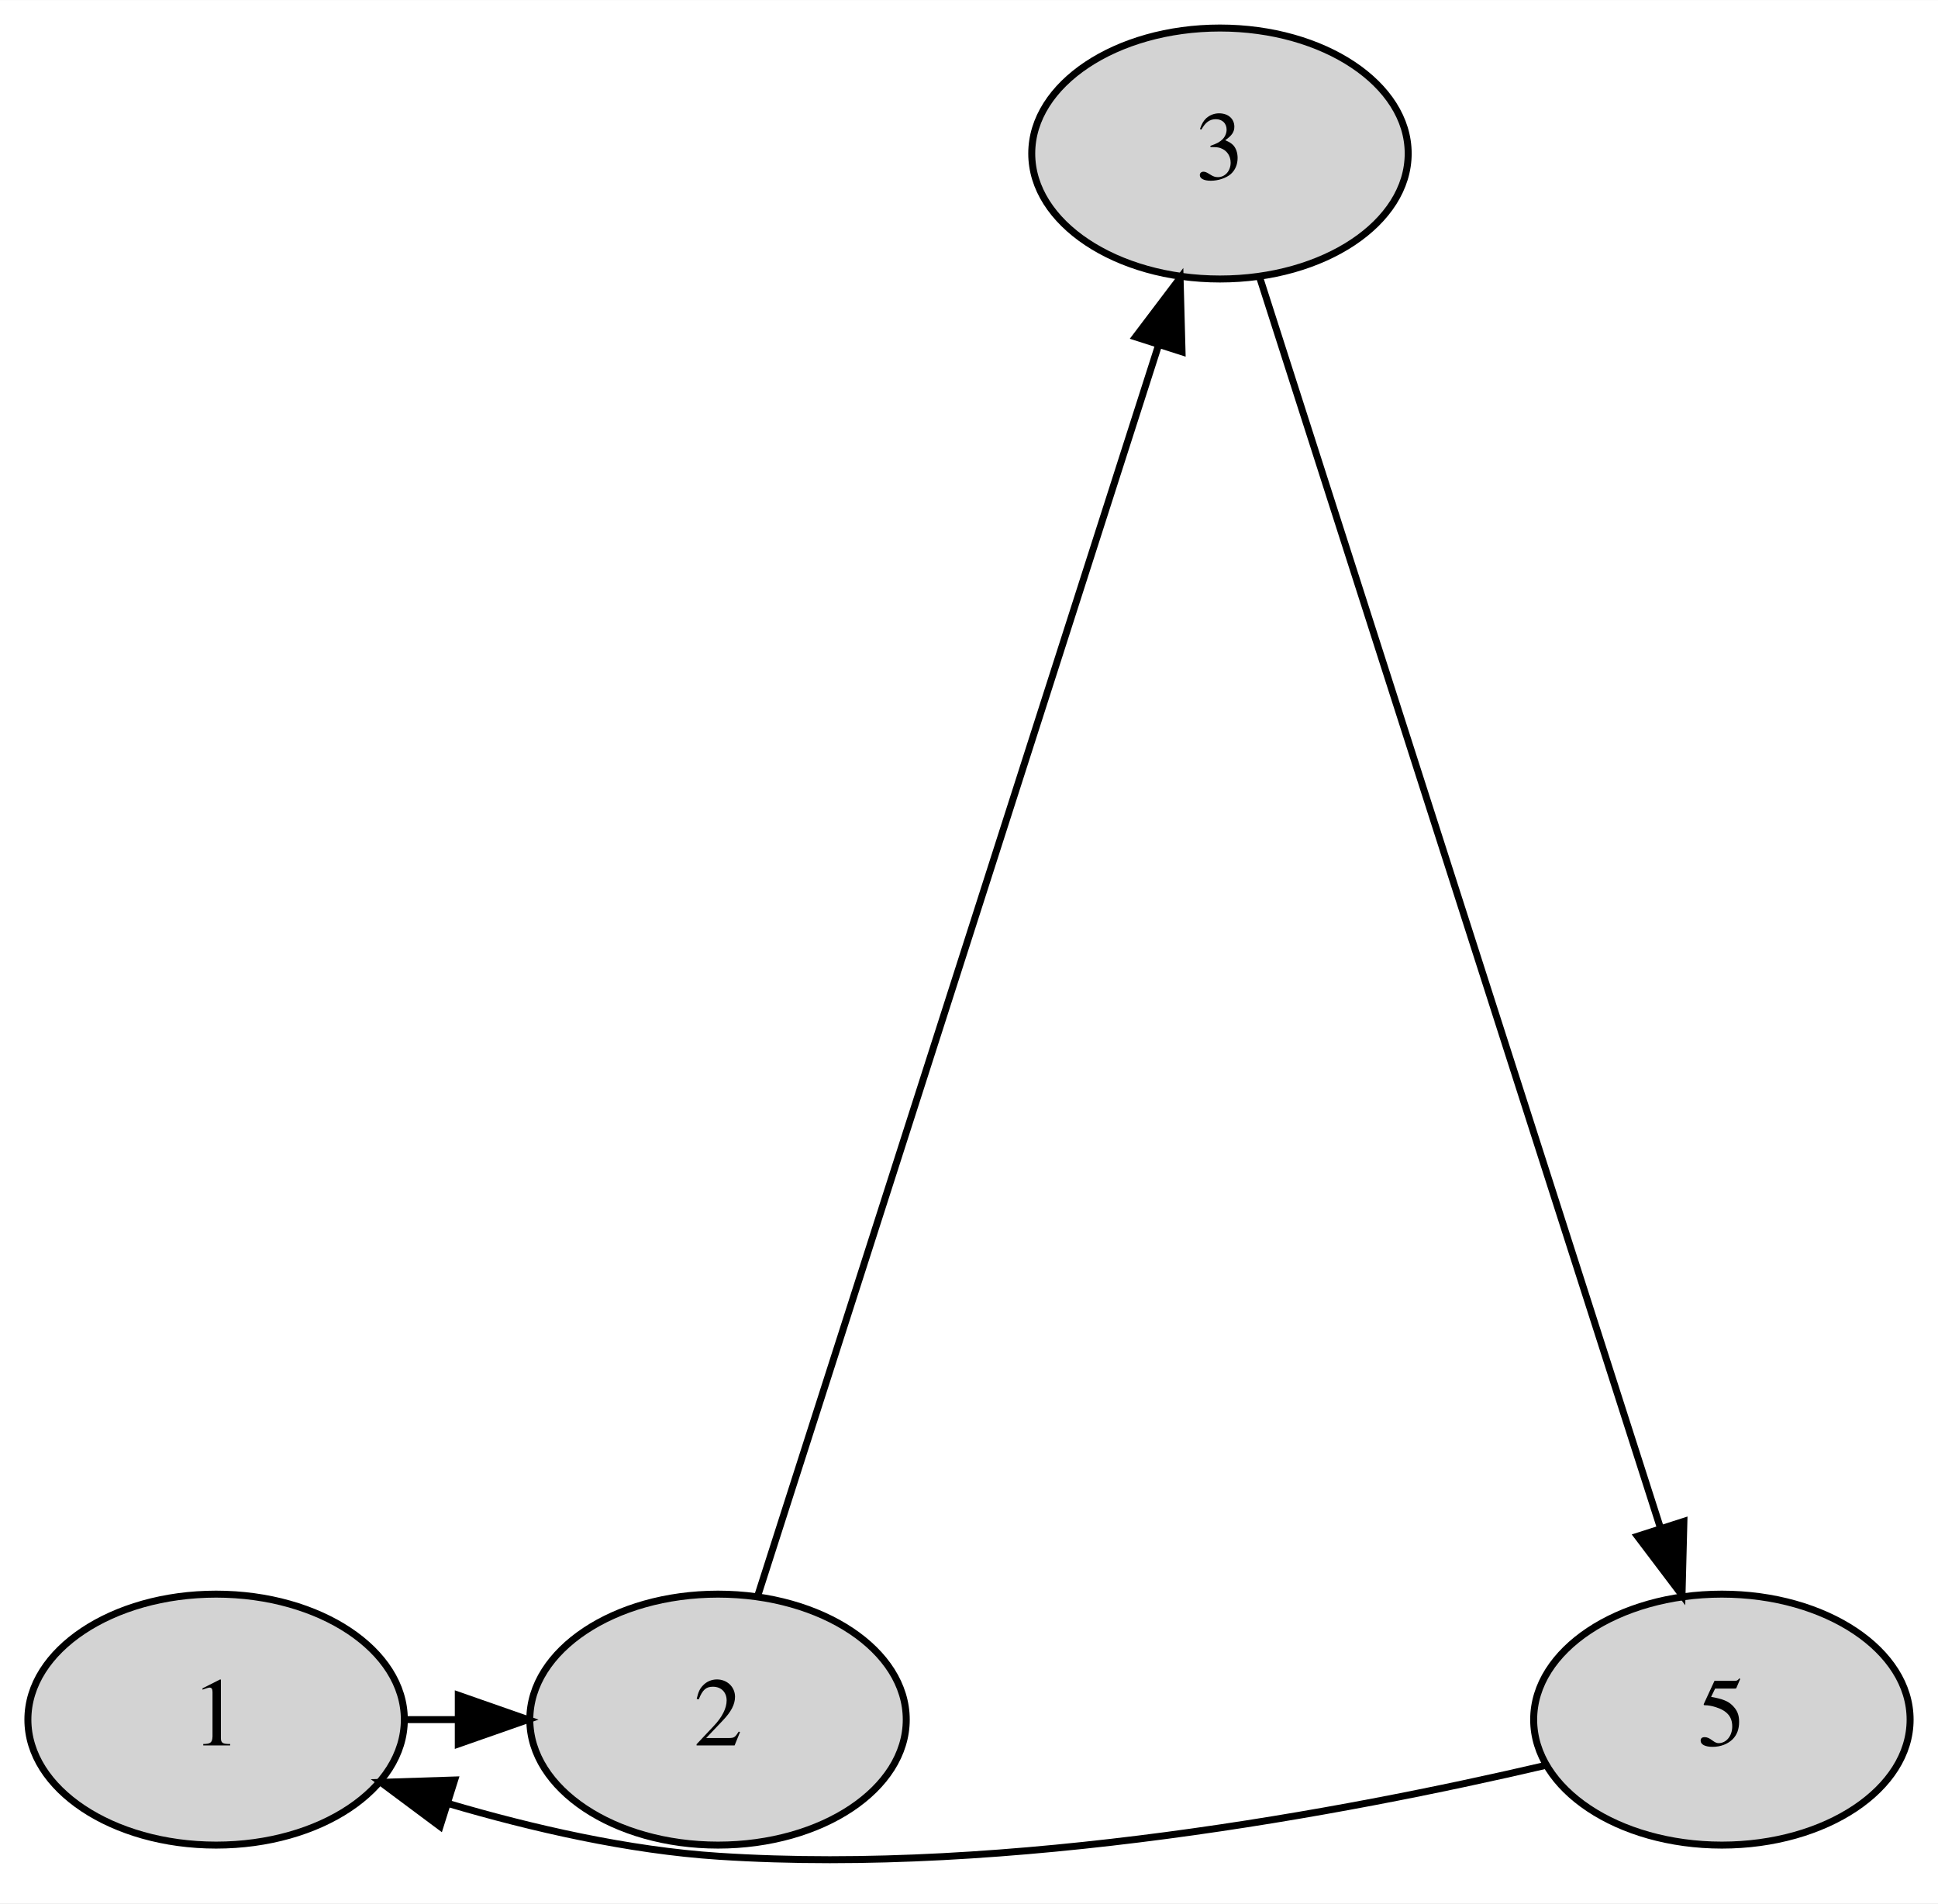
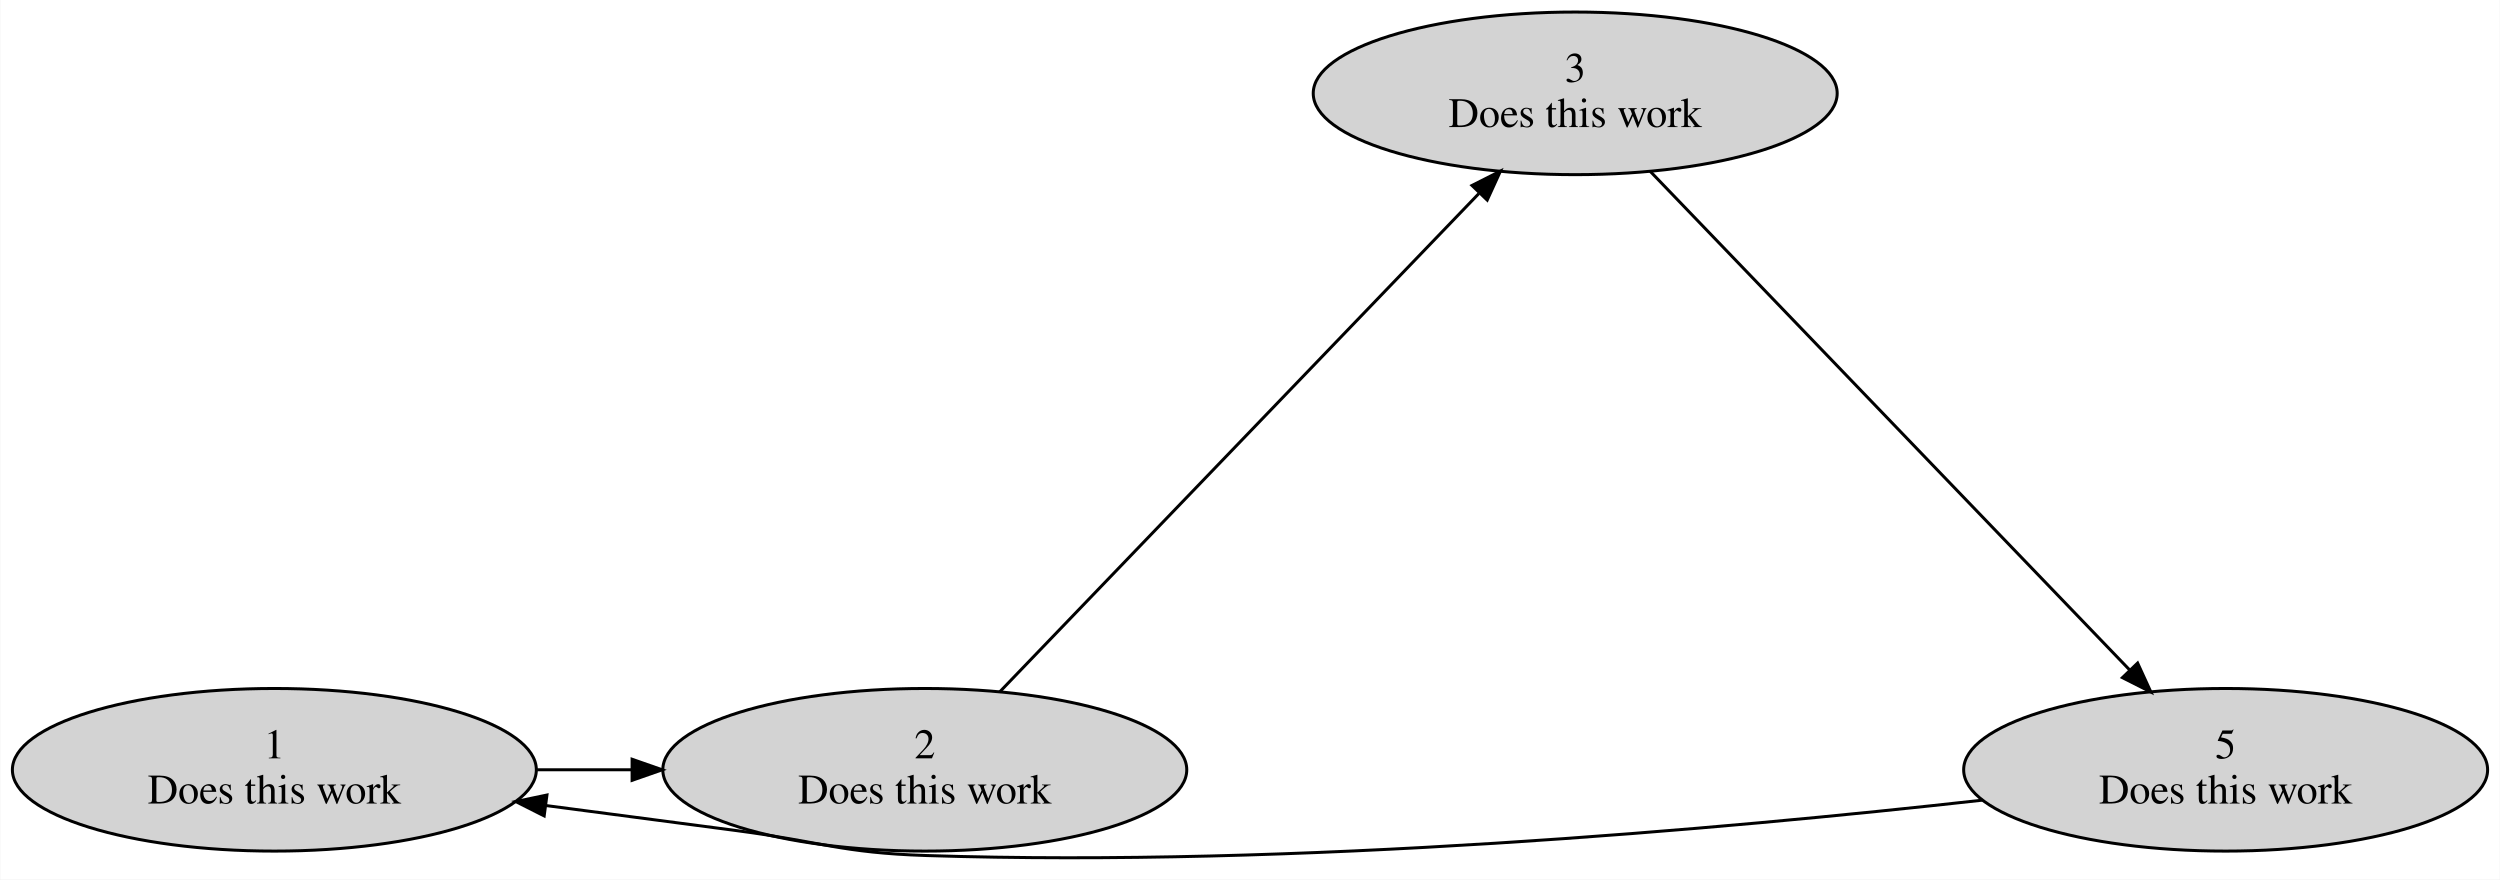
- <svg xmlns="http://www.w3.org/2000/svg" width="278pt" height="273pt" viewBox="0.00 0.00 278.00 272.96">
-   <g id="graph0" class="graph" transform="scale(1 1) rotate(0) translate(4 268.96)">
-     <polygon fill="white" stroke="transparent" points="-4,4 -4,-268.96 274,-268.96 274,4 -4,4" />
+ <svg xmlns="http://www.w3.org/2000/svg" width="830pt" height="292pt" viewBox="0.00 0.00 830.00 292.08">
+   <g id="graph0" class="graph" transform="scale(1 1) rotate(0) translate(4 288.08)">
+     <polygon fill="white" stroke="transparent" points="-4,4 -4,-288.08 826,-288.08 826,4 -4,4" />
    <g id="node1" class="node">
-       <ellipse fill="lightgrey" stroke="black" cx="27" cy="-22.32" rx="27" ry="18" />
-       <text text-anchor="middle" x="27" y="-18.62" font-family="Times,serif" font-size="14.00">1</text>
+       <ellipse fill="lightgrey" stroke="black" cx="87" cy="-32.44" rx="87" ry="27" />
+       <text text-anchor="middle" x="87" y="-36.24" font-family="Times,serif" font-size="14.00">1</text>
+       <text text-anchor="middle" x="87" y="-21.24" font-family="Times,serif" font-size="14.00">Does this work</text>
    </g>
    <g id="node2" class="node">
-       <ellipse fill="lightgrey" stroke="black" cx="99" cy="-22.32" rx="27" ry="18" />
-       <text text-anchor="middle" x="99" y="-18.62" font-family="Times,serif" font-size="14.00">2</text>
+       <ellipse fill="lightgrey" stroke="black" cx="303" cy="-32.44" rx="87" ry="27" />
+       <text text-anchor="middle" x="303" y="-36.24" font-family="Times,serif" font-size="14.00">2</text>
+       <text text-anchor="middle" x="303" y="-21.24" font-family="Times,serif" font-size="14.00">Does this work</text>
    </g>
    <g id="edge1" class="edge">
-       <path fill="none" stroke="black" d="M54.22,-22.32C56.64,-22.32 59.12,-22.32 61.6,-22.32" />
-       <polygon fill="black" stroke="black" points="61.74,-25.82 71.74,-22.32 61.74,-18.82 61.74,-25.82" />
+       <path fill="none" stroke="black" d="M174.24,-32.44C184.62,-32.44 195.27,-32.44 205.78,-32.44" />
+       <polygon fill="black" stroke="black" points="205.8,-35.94 215.8,-32.44 205.8,-28.94 205.8,-35.94" />
    </g>
    <g id="node3" class="node">
-       <ellipse fill="lightgrey" stroke="black" cx="171" cy="-246.96" rx="27" ry="18" />
-       <text text-anchor="middle" x="171" y="-243.26" font-family="Times,serif" font-size="14.00">3</text>
+       <ellipse fill="lightgrey" stroke="black" cx="519" cy="-257.08" rx="87" ry="27" />
+       <text text-anchor="middle" x="519" y="-260.88" font-family="Times,serif" font-size="14.00">3</text>
+       <text text-anchor="middle" x="519" y="-245.88" font-family="Times,serif" font-size="14.00">Does this work</text>
    </g>
    <g id="edge2" class="edge">
-       <path fill="none" stroke="black" d="M104.65,-39.94C117.13,-78.89 147.14,-172.51 162.14,-219.32" />
-       <polygon fill="black" stroke="black" points="158.89,-220.65 165.28,-229.1 165.56,-218.51 158.89,-220.65" />
+       <path fill="none" stroke="black" d="M327.78,-58.21C367.06,-99.06 443.62,-178.68 487,-223.8" />
+       <polygon fill="black" stroke="black" points="484.72,-226.49 494.18,-231.27 489.77,-221.63 484.72,-226.49" />
    </g>
    <g id="node4" class="node">
-       <ellipse fill="lightgrey" stroke="black" cx="243" cy="-22.32" rx="27" ry="18" />
-       <text text-anchor="middle" x="243" y="-18.62" font-family="Times,serif" font-size="14.00">5</text>
+       <ellipse fill="lightgrey" stroke="black" cx="735" cy="-32.44" rx="87" ry="27" />
+       <text text-anchor="middle" x="735" y="-36.24" font-family="Times,serif" font-size="14.00">5</text>
+       <text text-anchor="middle" x="735" y="-21.24" font-family="Times,serif" font-size="14.00">Does this work</text>
    </g>
    <g id="edge3" class="edge">
-       <path fill="none" stroke="black" d="M176.65,-229.33C189.13,-190.38 219.14,-96.77 234.14,-49.95" />
-       <polygon fill="black" stroke="black" points="237.55,-50.76 237.28,-40.17 230.89,-48.62 237.55,-50.76" />
+       <path fill="none" stroke="black" d="M543.78,-231.31C583.06,-190.46 659.62,-110.84 703,-65.72" />
+       <polygon fill="black" stroke="black" points="705.77,-67.89 710.18,-58.26 700.72,-63.04 705.77,-67.89" />
    </g>
    <g id="edge4" class="edge">
-       <path fill="none" stroke="black" d="M217.64,-15.74C188.98,-9.05 140.89,0 99.13,-2.72 86.18,-3.56 72.34,-6.73 60.28,-10.29" />
-       <polygon fill="black" stroke="black" points="59.12,-6.99 50.63,-13.32 61.22,-13.66 59.12,-6.99" />
+       <path fill="none" stroke="black" d="M654.34,-22.37C567.7,-12.67 425.93,0 303.41,-3.97 275.29,-4.88 268.55,-8.55 240.66,-12.22 220.14,-14.92 198.08,-17.82 177.26,-20.56" />
+       <polygon fill="black" stroke="black" points="176.6,-17.12 167.15,-21.89 177.52,-24.06 176.6,-17.12" />
    </g>
  </g>
</svg>
